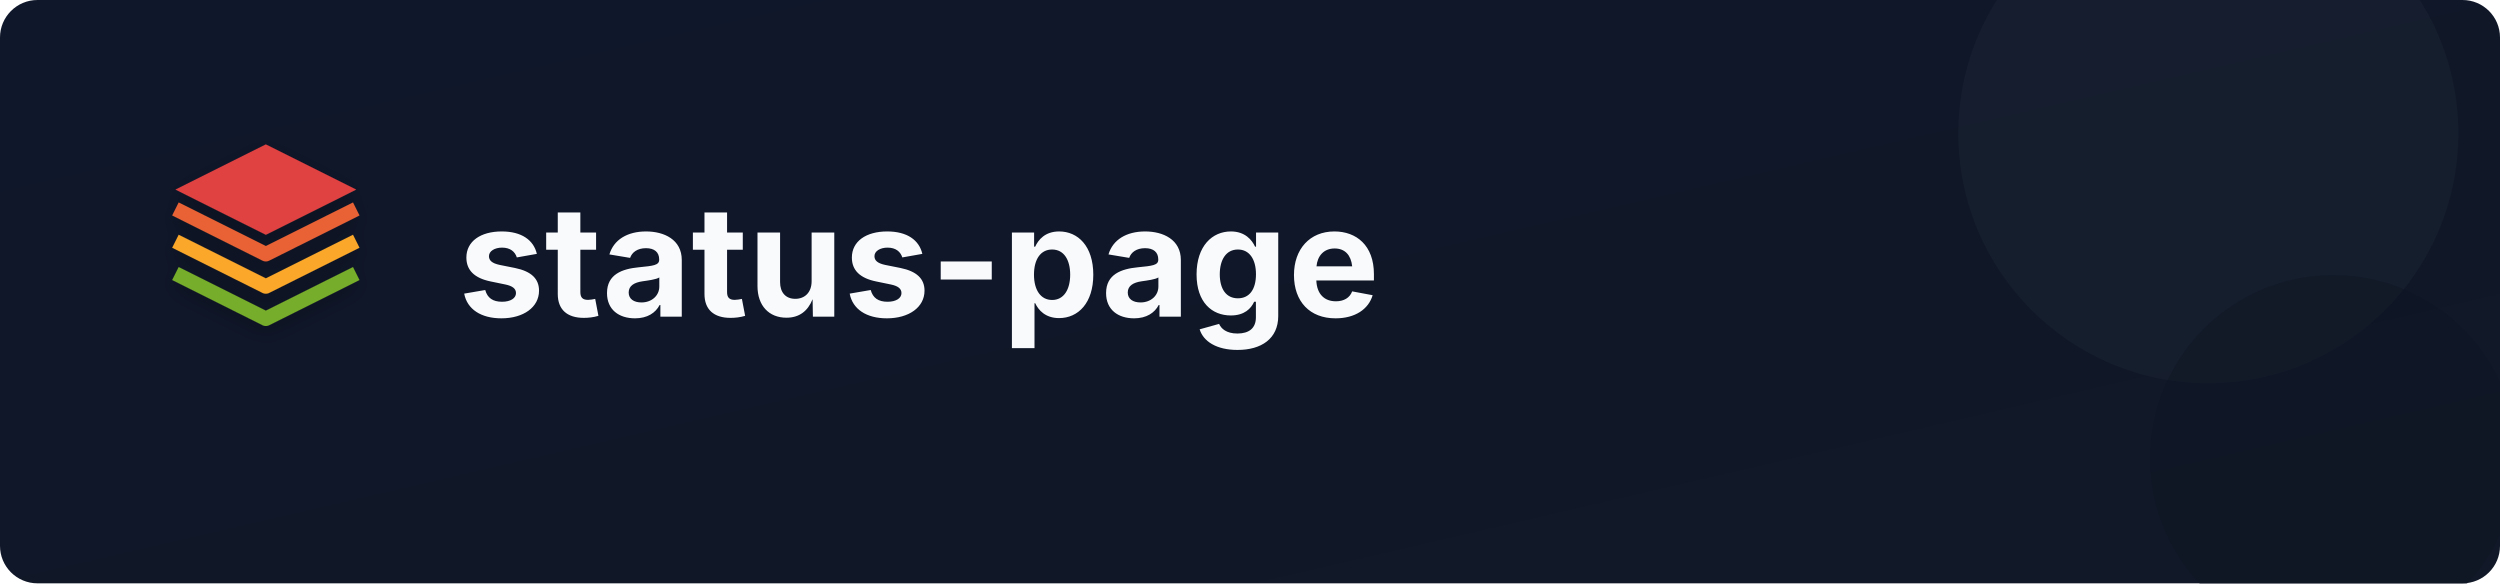
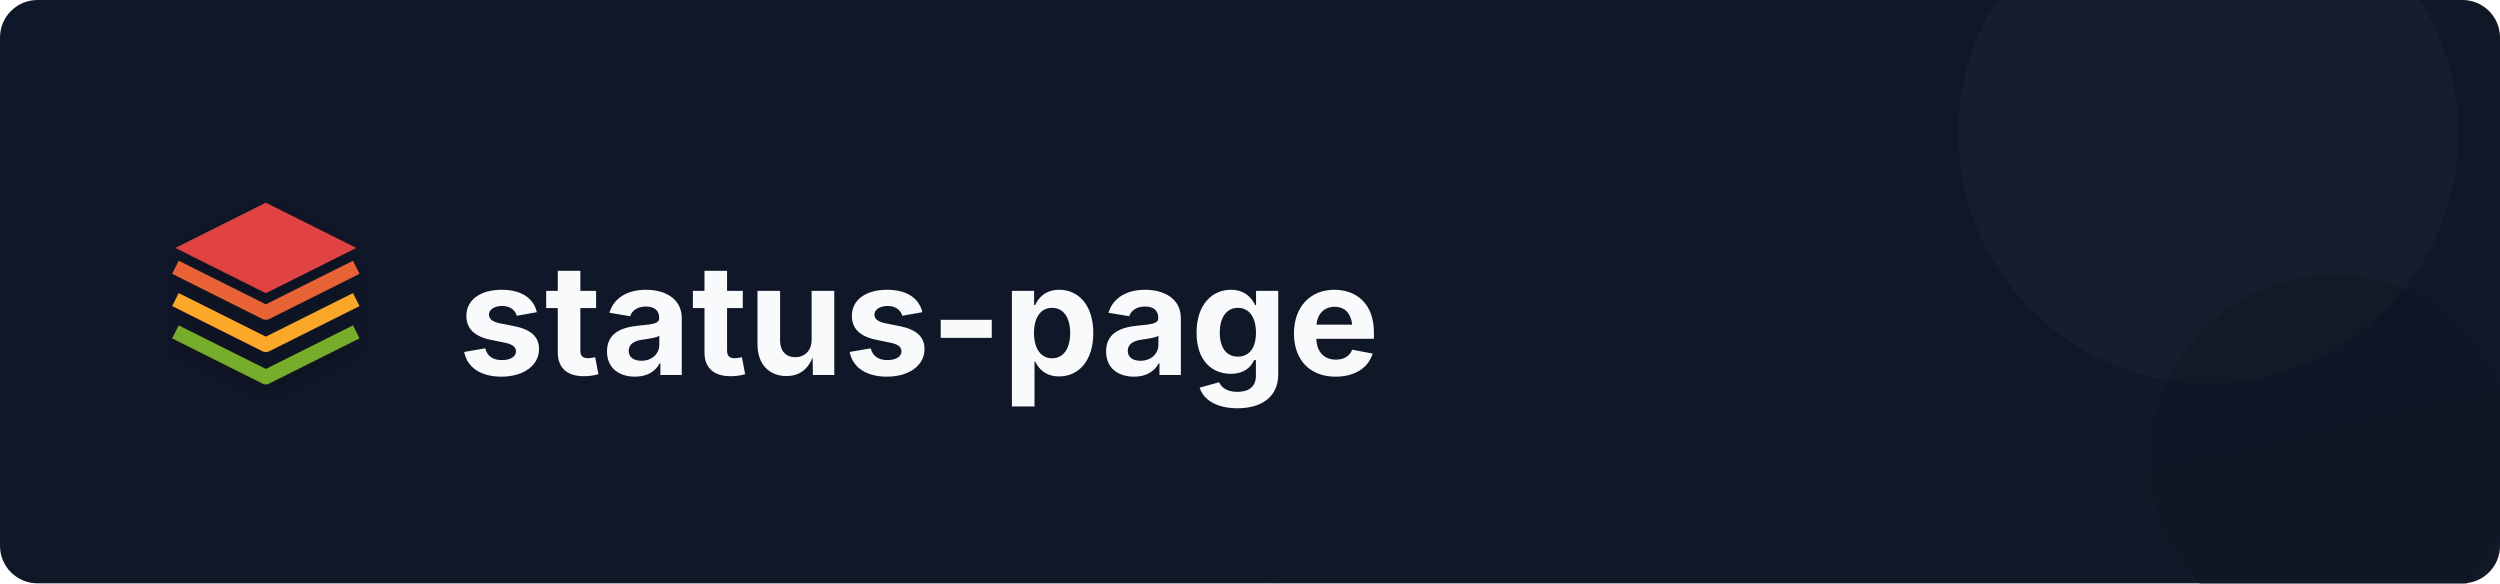
<svg xmlns="http://www.w3.org/2000/svg" width="1200" height="280" viewBox="0 0 1200 280" role="img" aria-label="status-page banner">
  <defs>
    <linearGradient id="bg" x1="0" y1="0" x2="1" y2="1">
      <stop offset="0%" stop-color="#0f172a" />
      <stop offset="100%" stop-color="#111827" />
    </linearGradient>
    <filter id="soft" x="-20%" y="-20%" width="140%" height="140%">
      <feDropShadow dx="0" dy="2" stdDeviation="3" flood-color="#000" flood-opacity="0.25" />
    </filter>
  </defs>
  <rect x="0" y="0" width="1200" height="280" rx="18" fill="url(#bg)" />
  <circle cx="1060" cy="64" r="120" fill="#1f2937" opacity="0.35" />
  <circle cx="1120" cy="220" r="88" fill="#0b1220" opacity="0.35" />
-   <g transform="translate(78,60) scale(1.55)" filter="url(#soft)">
+   <g transform="translate(78,88) scale(1.55)" filter="url(#soft)">
    <path d="M32 6L4 20l28 14 28-14Z" fill="#E04343" />
    <path d="M4 26l28 14 28-14" fill="none" stroke="#E86235" stroke-width="4.5" stroke-linejoin="round" />
    <path d="M4 36l28 14 28-14" fill="none" stroke="#FAA72A" stroke-width="4.5" stroke-linejoin="round" />
    <path d="M4 46l28 14 28-14" fill="none" stroke="#76AD2A" stroke-width="4.5" stroke-linejoin="round" />
  </g>
-   <text x="220" y="152" fill="#f8fafc" font-family="Inter, Segoe UI, Arial, sans-serif" font-size="74" font-weight="700">status-page</text>
+   <text x="220" y="180" fill="#f8fafc" font-family="Inter, Segoe UI, Arial, sans-serif" font-size="74" font-weight="700">status-page</text>
</svg>
